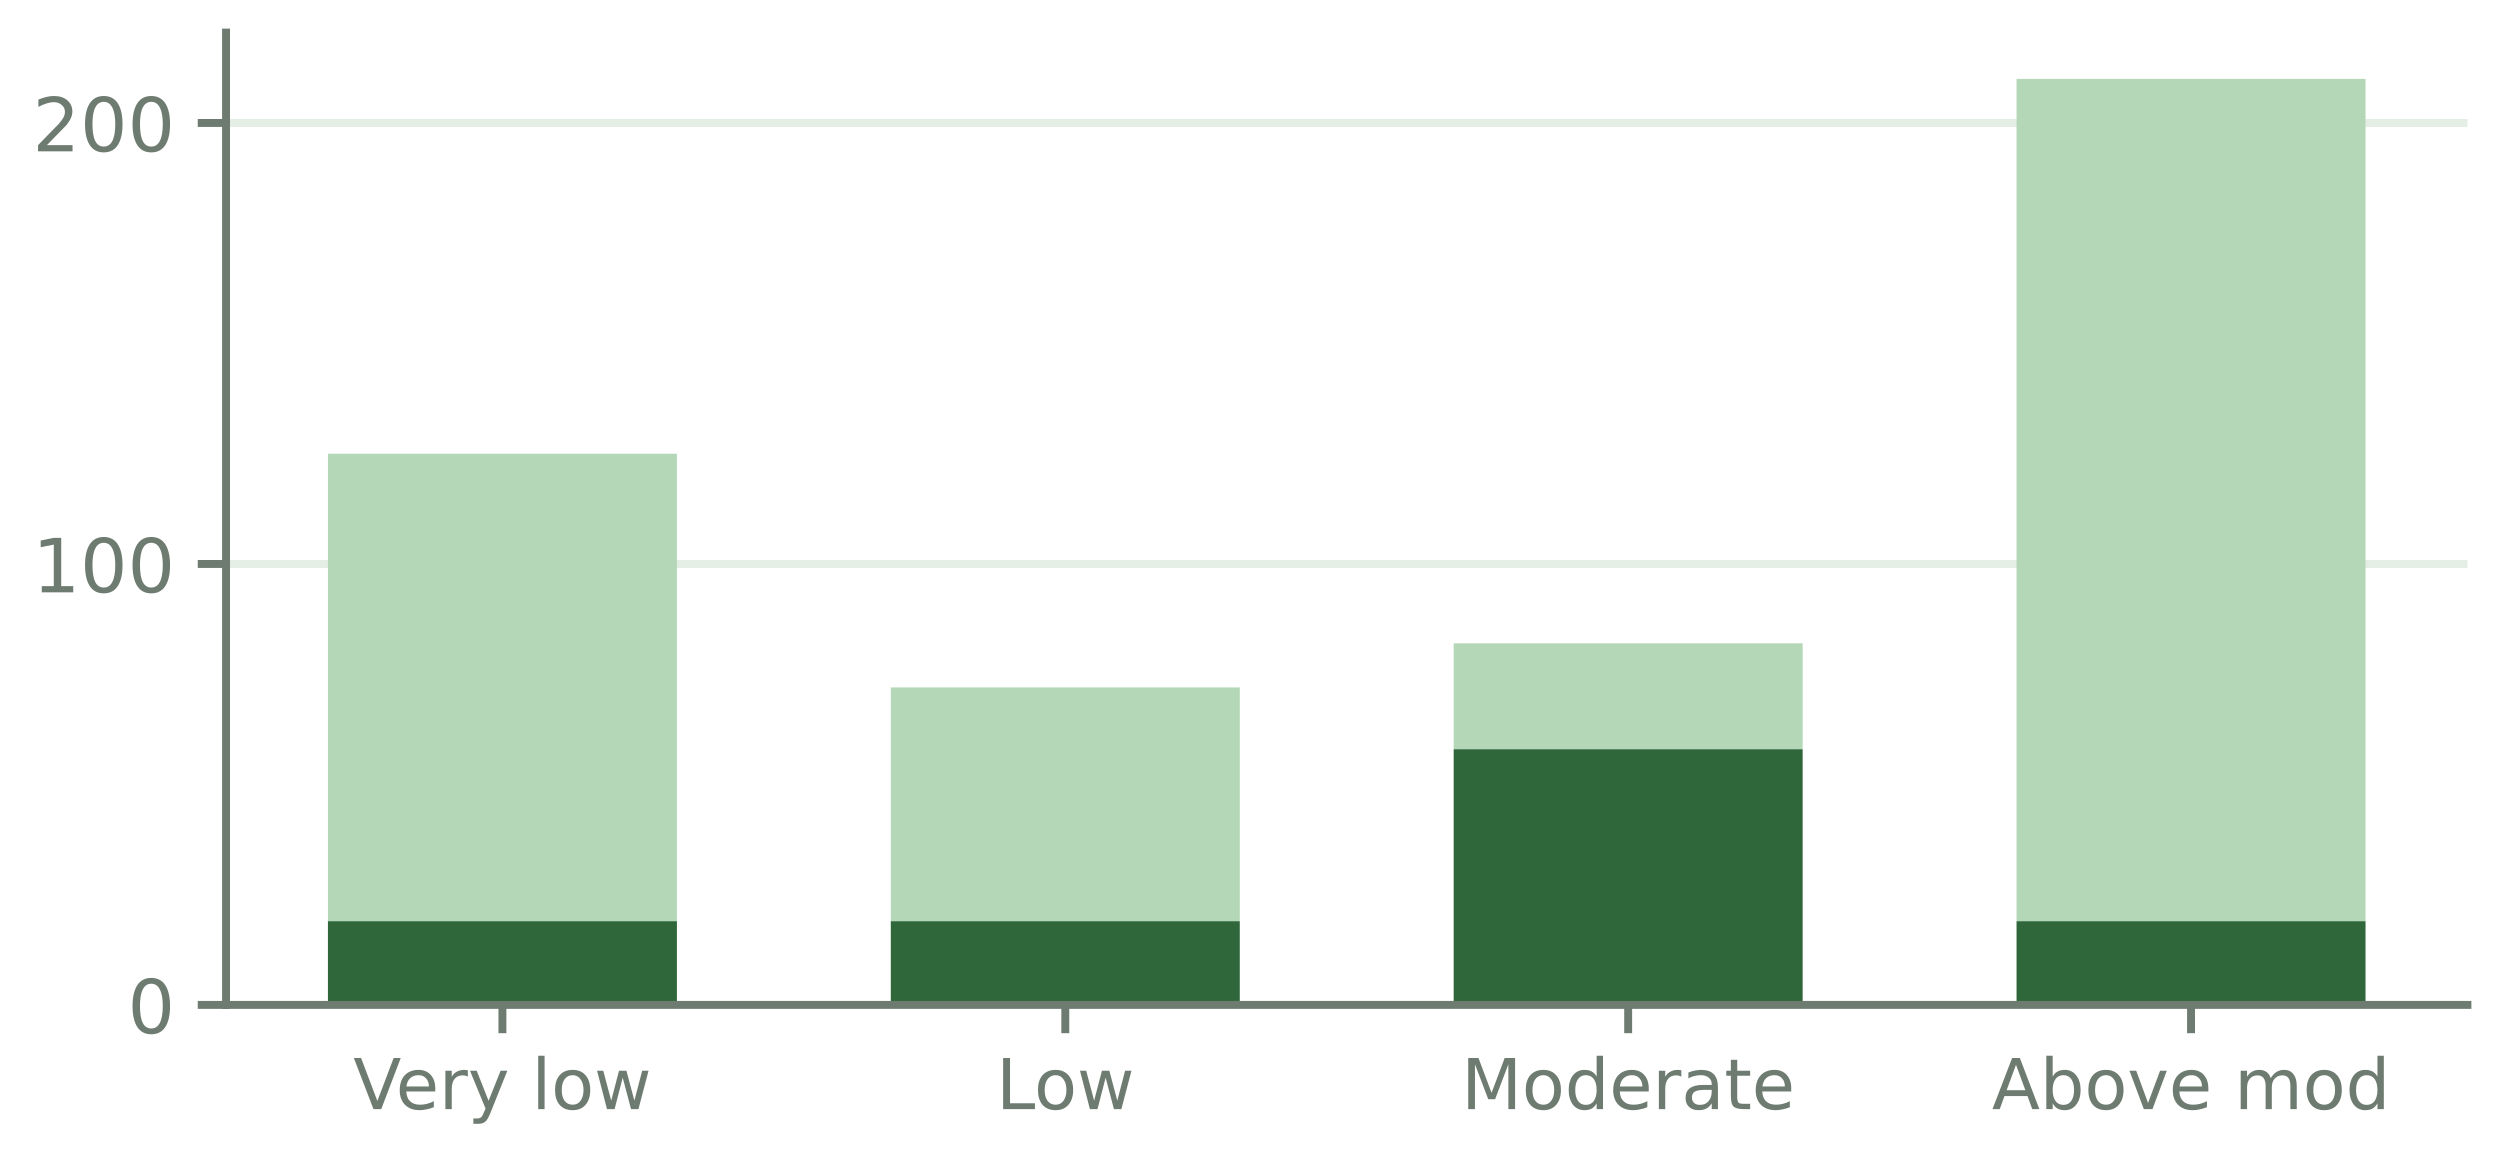
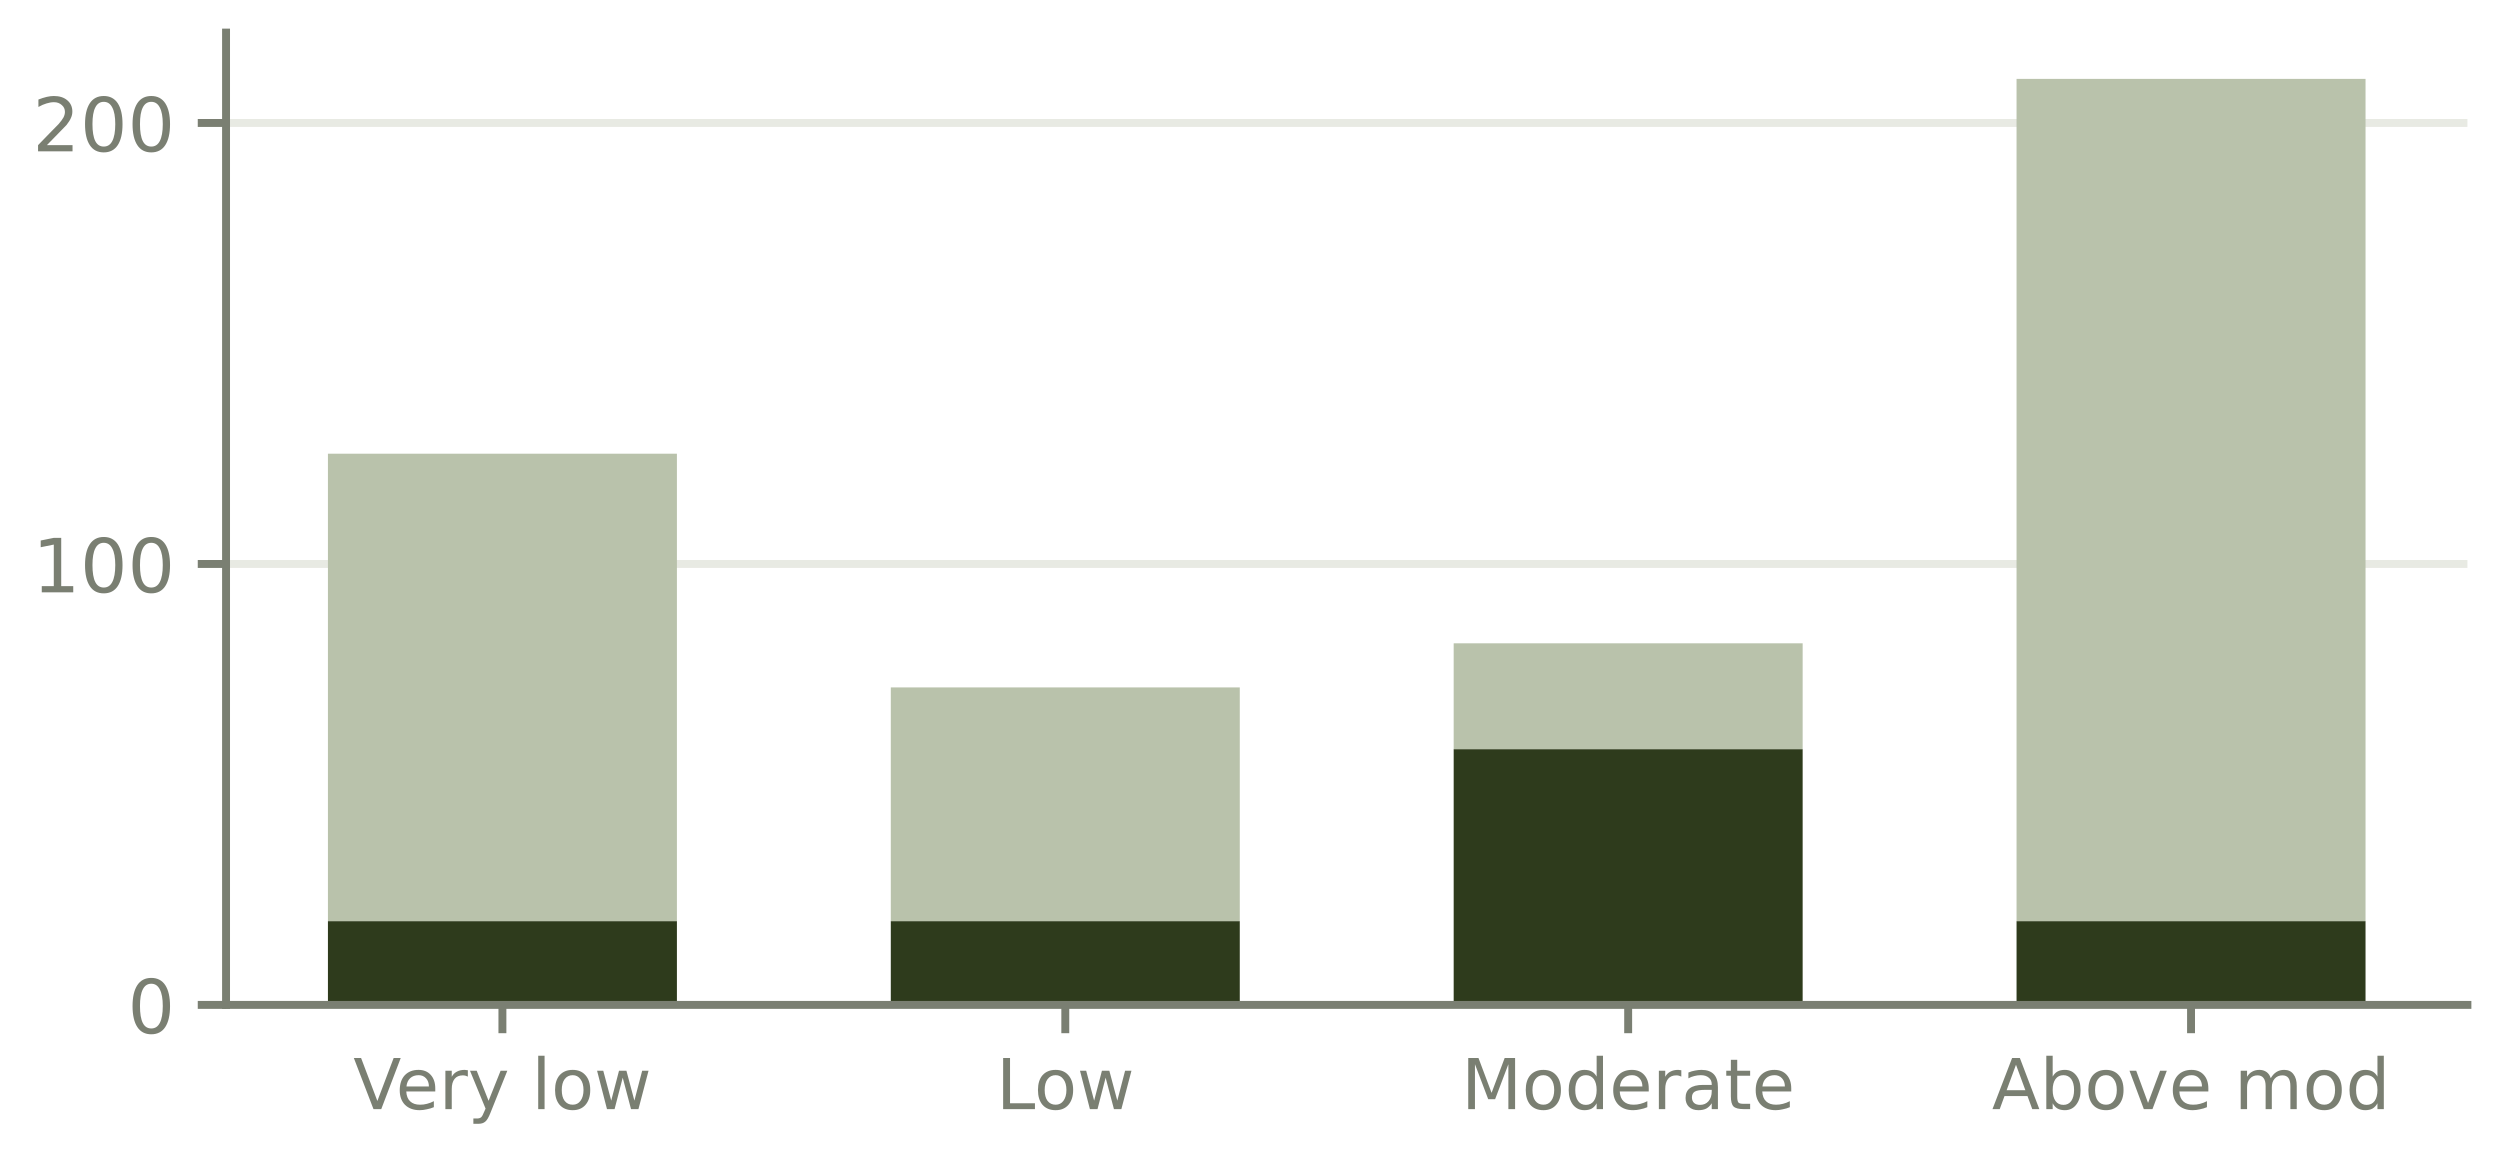
<svg xmlns="http://www.w3.org/2000/svg" xmlns:xlink="http://www.w3.org/1999/xlink" width="220.948pt" height="102.192pt" viewBox="0 0 220.948 102.192" version="1.1">
  <defs>
    <style type="text/css">*{stroke-linejoin: round; stroke-linecap: butt}</style>
  </defs>
  <g id="figure_1">
    <g id="patch_1">
      <path d="M 0 102.192  L 220.948 102.192  L 220.948 0  L 0 0  L 0 102.192  z " style="fill: none" />
    </g>
    <g id="axes_1">
      <g id="patch_2">
        <path d="M 19.978 88.812  L 218.068 88.812  L 218.068 2.88  L 19.978 2.88  L 19.978 88.812  z " style="fill: none" />
      </g>
      <g id="matplotlib.axis_1">
        <g id="xtick_1">
          <g id="line2d_1">
            <defs>
-               <path id="m15499063d0" d="M 0 0  L 0 2.5  " style="stroke: #6e7b70; stroke-width: 0.7" />
+               <path id="mda1dbbd8e8" d="M 0 0  L 0 2.5  " style="stroke: #7a7f72; stroke-width: 0.7" />
            </defs>
            <g>
-               <use xlink:href="#m15499063d0" x="44.403" y="88.812" style="fill: #6e7b70; stroke: #6e7b70; stroke-width: 0.7" />
+               <use xlink:href="#mda1dbbd8e8" x="44.403" y="88.812" style="fill: #7a7f72; stroke: #7a7f72; stroke-width: 0.7" />
            </g>
          </g>
          <g id="text_1">
-             <text style="font-size: 6.2px; font-family: 'DejaVu Sans'; text-anchor: middle; fill: #6e7b70" x="44.403" y="98.023" transform="rotate(-0 44.40321 98.02303)">Very low</text>
+             <text style="font-size: 6.2px; font-family: 'DejaVu Sans'; text-anchor: middle; fill: #7a7f72" x="44.403" y="98.023" transform="rotate(-0 44.40321 98.02303)">Very low</text>
          </g>
        </g>
        <g id="xtick_2">
          <g id="line2d_2">
            <g>
-               <use xlink:href="#m15499063d0" x="94.15" y="88.812" style="fill: #6e7b70; stroke: #6e7b70; stroke-width: 0.7" />
+               <use xlink:href="#mda1dbbd8e8" x="94.15" y="88.812" style="fill: #7a7f72; stroke: #7a7f72; stroke-width: 0.7" />
            </g>
          </g>
          <g id="text_2">
-             <text style="font-size: 6.2px; font-family: 'DejaVu Sans'; text-anchor: middle; fill: #6e7b70" x="94.15" y="98.023" transform="rotate(-0 94.14957 98.02303)">Low</text>
+             <text style="font-size: 6.2px; font-family: 'DejaVu Sans'; text-anchor: middle; fill: #7a7f72" x="94.15" y="98.023" transform="rotate(-0 94.14957 98.02303)">Low</text>
          </g>
        </g>
        <g id="xtick_3">
          <g id="line2d_3">
            <g>
-               <use xlink:href="#m15499063d0" x="143.896" y="88.812" style="fill: #6e7b70; stroke: #6e7b70; stroke-width: 0.7" />
+               <use xlink:href="#mda1dbbd8e8" x="143.896" y="88.812" style="fill: #7a7f72; stroke: #7a7f72; stroke-width: 0.7" />
            </g>
          </g>
          <g id="text_3">
-             <text style="font-size: 6.2px; font-family: 'DejaVu Sans'; text-anchor: middle; fill: #6e7b70" x="143.896" y="98.023" transform="rotate(-0 143.8959 98.02303)">Moderate</text>
+             <text style="font-size: 6.2px; font-family: 'DejaVu Sans'; text-anchor: middle; fill: #7a7f72" x="143.896" y="98.023" transform="rotate(-0 143.8959 98.02303)">Moderate</text>
          </g>
        </g>
        <g id="xtick_4">
          <g id="line2d_4">
            <g>
-               <use xlink:href="#m15499063d0" x="193.642" y="88.812" style="fill: #6e7b70; stroke: #6e7b70; stroke-width: 0.7" />
+               <use xlink:href="#mda1dbbd8e8" x="193.642" y="88.812" style="fill: #7a7f72; stroke: #7a7f72; stroke-width: 0.7" />
            </g>
          </g>
          <g id="text_4">
-             <text style="font-size: 6.2px; font-family: 'DejaVu Sans'; text-anchor: middle; fill: #6e7b70" x="193.642" y="98.023" transform="rotate(-0 193.6423 98.02303)">Above mod</text>
+             <text style="font-size: 6.2px; font-family: 'DejaVu Sans'; text-anchor: middle; fill: #7a7f72" x="193.642" y="98.023" transform="rotate(-0 193.6423 98.02303)">Above mod</text>
          </g>
        </g>
      </g>
      <g id="matplotlib.axis_2">
        <g id="ytick_1">
          <g id="line2d_5">
-             <path d="M 19.978 88.812  L 218.068 88.812  " clip-path="url(#pa0bf5b6f75)" style="fill: none; stroke: #e4eee5; stroke-width: 0.7; stroke-linecap: square" />
+             <path d="M 19.978 88.812  L 218.068 88.812  " clip-path="url(#pdd75389be9)" style="fill: none; stroke: #e8eae3; stroke-width: 0.7; stroke-linecap: square" />
          </g>
          <g id="line2d_6">
            <defs>
-               <path id="mb417dbff5a" d="M 0 0  L -2.5 0  " style="stroke: #6e7b70; stroke-width: 0.7" />
+               <path id="m20ca161fae" d="M 0 0  L -2.5 0  " style="stroke: #7a7f72; stroke-width: 0.7" />
            </defs>
            <g>
-               <use xlink:href="#mb417dbff5a" x="19.978" y="88.812" style="fill: #6e7b70; stroke: #6e7b70; stroke-width: 0.7" />
+               <use xlink:href="#m20ca161fae" x="19.978" y="88.812" style="fill: #7a7f72; stroke: #7a7f72; stroke-width: 0.7" />
            </g>
          </g>
          <g id="text_5">
-             <text style="font-size: 6.6px; font-family: 'DejaVu Sans'; text-anchor: end; fill: #6e7b70" x="15.478" y="91.319" transform="rotate(-0 15.47775 91.31948)">0</text>
+             <text style="font-size: 6.6px; font-family: 'DejaVu Sans'; text-anchor: end; fill: #7a7f72" x="15.478" y="91.319" transform="rotate(-0 15.47775 91.31948)">0</text>
          </g>
        </g>
        <g id="ytick_2">
          <g id="line2d_7">
-             <path d="M 19.978 49.841  L 218.068 49.841  " clip-path="url(#pa0bf5b6f75)" style="fill: none; stroke: #e4eee5; stroke-width: 0.7; stroke-linecap: square" />
+             <path d="M 19.978 49.841  L 218.068 49.841  " clip-path="url(#pdd75389be9)" style="fill: none; stroke: #e8eae3; stroke-width: 0.7; stroke-linecap: square" />
          </g>
          <g id="line2d_8">
            <g>
-               <use xlink:href="#mb417dbff5a" x="19.978" y="49.841" style="fill: #6e7b70; stroke: #6e7b70; stroke-width: 0.7" />
+               <use xlink:href="#m20ca161fae" x="19.978" y="49.841" style="fill: #7a7f72; stroke: #7a7f72; stroke-width: 0.7" />
            </g>
          </g>
          <g id="text_6">
-             <text style="font-size: 6.6px; font-family: 'DejaVu Sans'; text-anchor: end; fill: #6e7b70" x="15.478" y="52.348" transform="rotate(-0 15.47775 52.34806)">100</text>
+             <text style="font-size: 6.6px; font-family: 'DejaVu Sans'; text-anchor: end; fill: #7a7f72" x="15.478" y="52.348" transform="rotate(-0 15.47775 52.34806)">100</text>
          </g>
        </g>
        <g id="ytick_3">
          <g id="line2d_9">
-             <path d="M 19.978 10.869  L 218.068 10.869  " clip-path="url(#pa0bf5b6f75)" style="fill: none; stroke: #e4eee5; stroke-width: 0.7; stroke-linecap: square" />
+             <path d="M 19.978 10.869  L 218.068 10.869  " clip-path="url(#pdd75389be9)" style="fill: none; stroke: #e8eae3; stroke-width: 0.7; stroke-linecap: square" />
          </g>
          <g id="line2d_10">
            <g>
-               <use xlink:href="#mb417dbff5a" x="19.978" y="10.869" style="fill: #6e7b70; stroke: #6e7b70; stroke-width: 0.7" />
+               <use xlink:href="#m20ca161fae" x="19.978" y="10.869" style="fill: #7a7f72; stroke: #7a7f72; stroke-width: 0.7" />
            </g>
          </g>
          <g id="text_7">
-             <text style="font-size: 6.6px; font-family: 'DejaVu Sans'; text-anchor: end; fill: #6e7b70" x="15.478" y="13.377" transform="rotate(-0 15.47775 13.37663)">200</text>
+             <text style="font-size: 6.6px; font-family: 'DejaVu Sans'; text-anchor: end; fill: #7a7f72" x="15.478" y="13.377" transform="rotate(-0 15.47775 13.37663)">200</text>
          </g>
        </g>
      </g>
      <g id="patch_3">
-         <path d="M 28.982 88.812  L 59.825 88.812  L 59.825 81.407  L 28.982 81.407  z " clip-path="url(#pa0bf5b6f75)" style="fill: #2f663a" />
+         <path d="M 28.982 88.812  L 59.825 88.812  L 59.825 81.407  L 28.982 81.407  z " clip-path="url(#pdd75389be9)" style="fill: #2e3b1c" />
      </g>
      <g id="patch_4">
-         <path d="M 78.728 88.812  L 109.571 88.812  L 109.571 81.407  L 78.728 81.407  z " clip-path="url(#pa0bf5b6f75)" style="fill: #2f663a" />
+         <path d="M 78.728 88.812  L 109.571 88.812  L 109.571 81.407  L 78.728 81.407  z " clip-path="url(#pdd75389be9)" style="fill: #2e3b1c" />
      </g>
      <g id="patch_5">
-         <path d="M 128.475 88.812  L 159.317 88.812  L 159.317 66.209  L 128.475 66.209  z " clip-path="url(#pa0bf5b6f75)" style="fill: #2f663a" />
+         <path d="M 128.475 88.812  L 159.317 88.812  L 159.317 66.209  L 128.475 66.209  z " clip-path="url(#pdd75389be9)" style="fill: #2e3b1c" />
      </g>
      <g id="patch_6">
-         <path d="M 178.221 88.812  L 209.064 88.812  L 209.064 81.407  L 178.221 81.407  z " clip-path="url(#pa0bf5b6f75)" style="fill: #2f663a" />
+         <path d="M 178.221 88.812  L 209.064 88.812  L 209.064 81.407  L 178.221 81.407  z " clip-path="url(#pdd75389be9)" style="fill: #2e3b1c" />
      </g>
      <g id="patch_7">
-         <path d="M 28.982 81.407  L 59.825 81.407  L 59.825 40.098  L 28.982 40.098  z " clip-path="url(#pa0bf5b6f75)" style="fill: #b4d8b7" />
+         <path d="M 28.982 81.407  L 59.825 81.407  L 59.825 40.098  L 28.982 40.098  z " clip-path="url(#pdd75389be9)" style="fill: #b9c2ab" />
      </g>
      <g id="patch_8">
-         <path d="M 78.728 81.407  L 109.571 81.407  L 109.571 60.753  L 78.728 60.753  z " clip-path="url(#pa0bf5b6f75)" style="fill: #b4d8b7" />
+         <path d="M 78.728 81.407  L 109.571 81.407  L 109.571 60.753  L 78.728 60.753  z " clip-path="url(#pdd75389be9)" style="fill: #b9c2ab" />
      </g>
      <g id="patch_9">
-         <path d="M 128.475 66.209  L 159.317 66.209  L 159.317 56.855  L 128.475 56.855  z " clip-path="url(#pa0bf5b6f75)" style="fill: #b4d8b7" />
+         <path d="M 128.475 66.209  L 159.317 66.209  L 159.317 56.855  L 128.475 56.855  z " clip-path="url(#pdd75389be9)" style="fill: #b9c2ab" />
      </g>
      <g id="patch_10">
-         <path d="M 178.221 81.407  L 209.064 81.407  L 209.064 6.972  L 178.221 6.972  z " clip-path="url(#pa0bf5b6f75)" style="fill: #b4d8b7" />
+         <path d="M 178.221 81.407  L 209.064 81.407  L 209.064 6.972  L 178.221 6.972  z " clip-path="url(#pdd75389be9)" style="fill: #b9c2ab" />
      </g>
      <g id="patch_11">
-         <path d="M 19.978 88.812  L 19.978 2.88  " style="fill: none; stroke: #6e7b70; stroke-width: 0.7; stroke-linejoin: miter; stroke-linecap: square" />
+         <path d="M 19.978 88.812  L 19.978 2.88  " style="fill: none; stroke: #7a7f72; stroke-width: 0.7; stroke-linejoin: miter; stroke-linecap: square" />
      </g>
      <g id="patch_12">
-         <path d="M 19.978 88.812  L 218.068 88.812  " style="fill: none; stroke: #6e7b70; stroke-width: 0.7; stroke-linejoin: miter; stroke-linecap: square" />
+         <path d="M 19.978 88.812  L 218.068 88.812  " style="fill: none; stroke: #7a7f72; stroke-width: 0.7; stroke-linejoin: miter; stroke-linecap: square" />
      </g>
    </g>
  </g>
  <defs>
-     <clipPath id="pa0bf5b6f75">
+     <clipPath id="pdd75389be9">
      <rect x="19.978" y="2.88" width="198.09" height="85.932" />
    </clipPath>
  </defs>
</svg>
